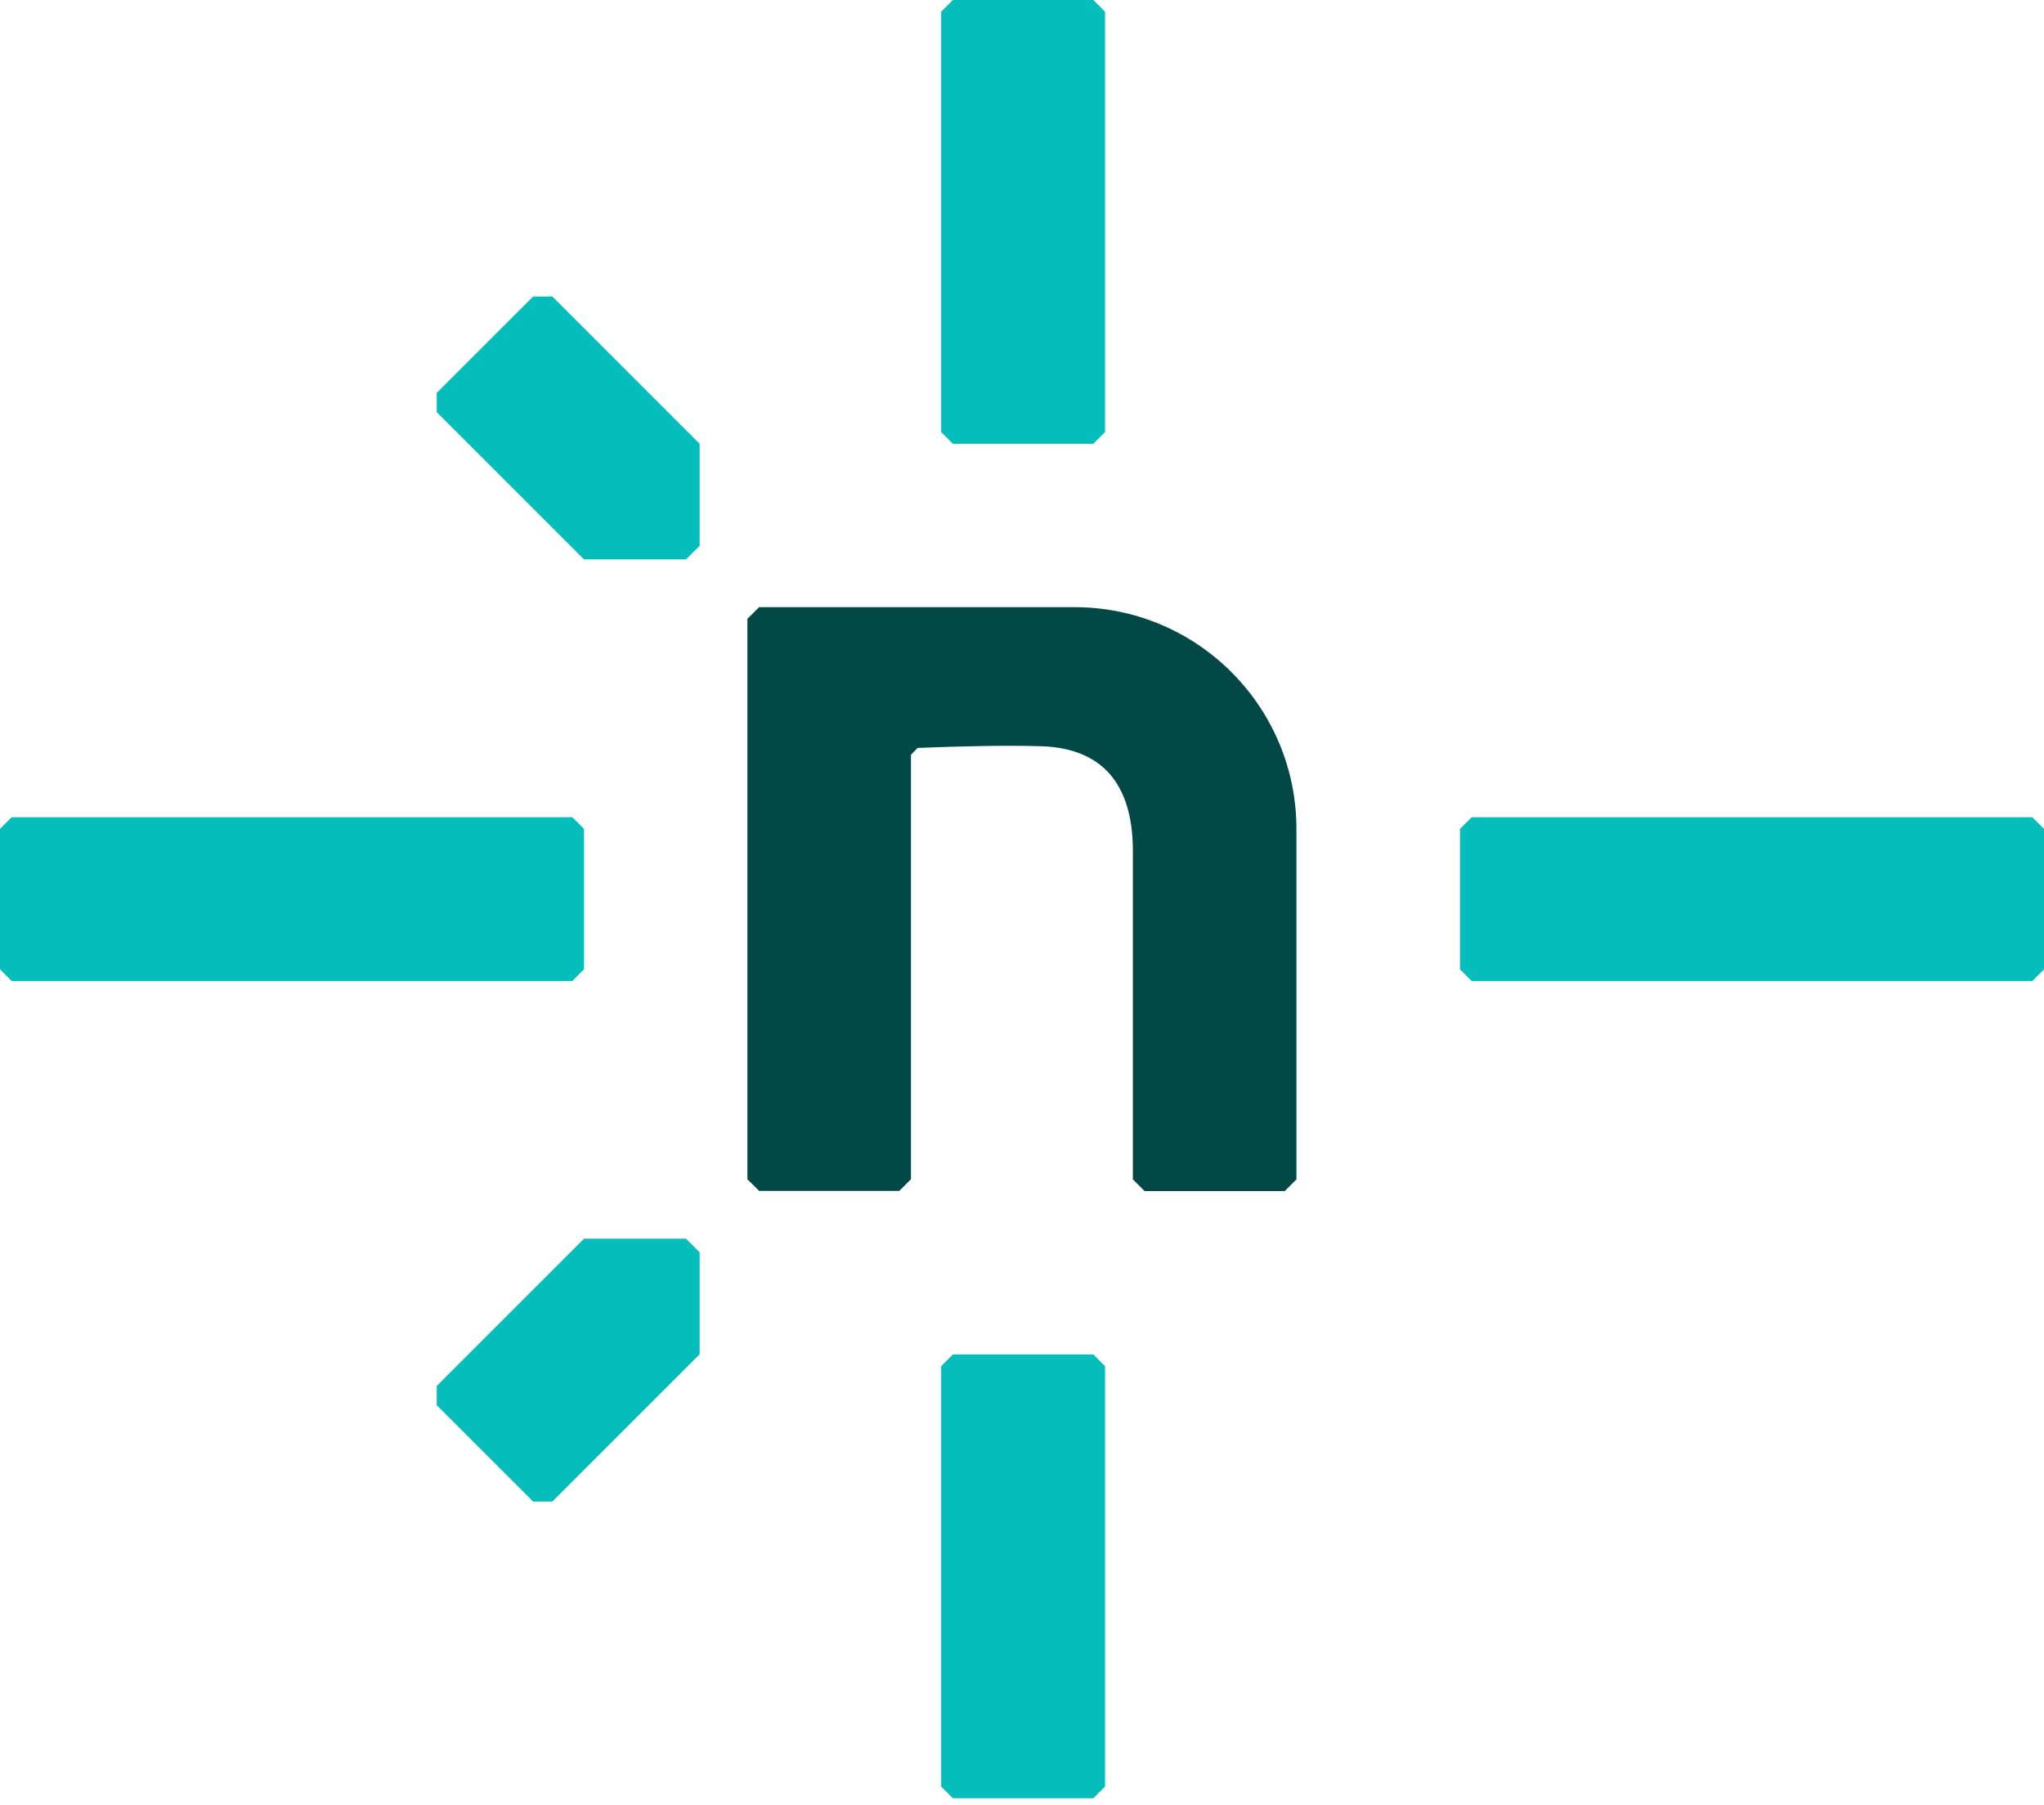
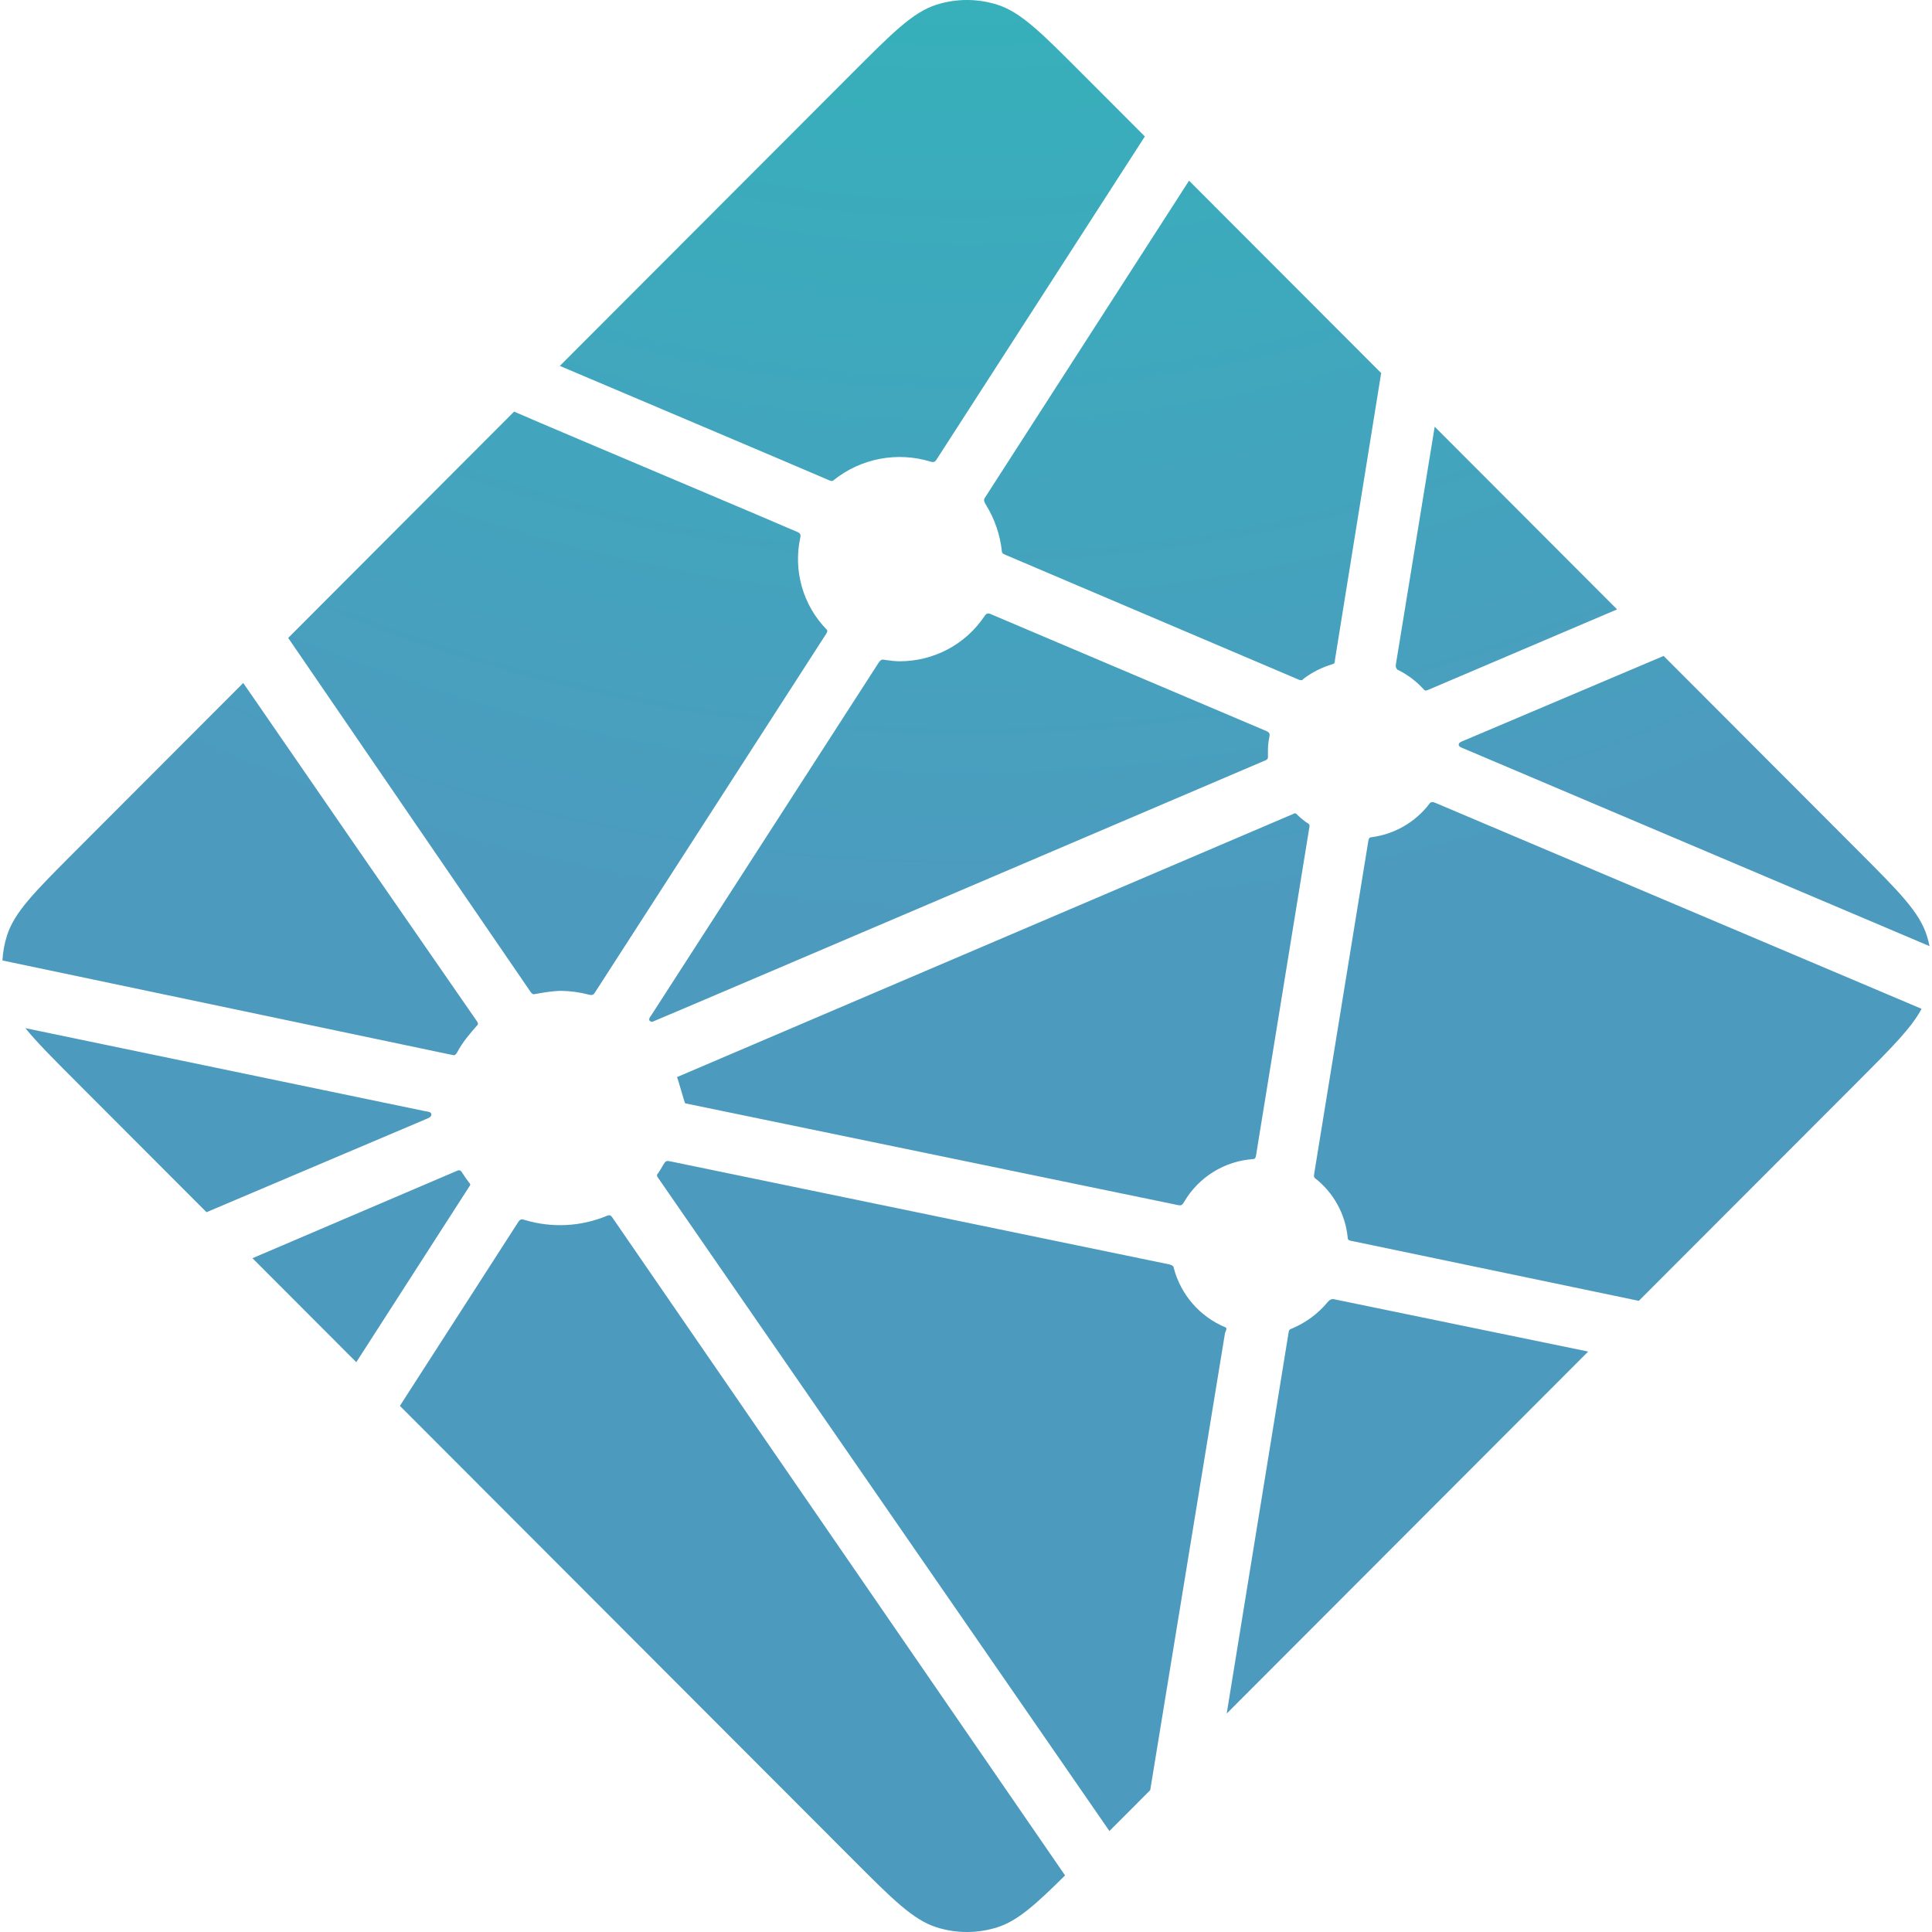
- <svg xmlns="http://www.w3.org/2000/svg" width="256px" height="226px" viewBox="0 0 256 226" version="1.1" preserveAspectRatio="xMidYMid">
-   <g>
-     <polygon fill="#05BDBA" points="69.181 188.087 66.764 188.087 54.699 176.022 54.699 173.605 73.143 155.161 85.921 155.161 87.625 156.865 87.625 169.643" />
-     <polygon fill="#05BDBA" points="54.699 51.628 54.699 49.211 66.764 37.146 69.181 37.146 87.625 55.59 87.625 68.368 85.921 70.072 73.143 70.072" />
-     <path d="M160.906,149.198 L143.354,149.198 L141.888,147.732 L141.888,106.643 C141.888,99.333 139.015,93.667 130.199,93.469 C125.662,93.35 120.472,93.469 114.925,93.687 L114.092,94.539 L114.092,147.712 L112.626,149.178 L95.074,149.178 L93.608,147.712 L93.608,77.521 L95.074,76.055 L134.577,76.055 C149.931,76.055 162.372,88.496 162.372,103.85 L162.372,147.732 L160.906,149.198 Z" fill="#014847" />
-     <polygon fill="#05BDBA" points="71.677 122.889 1.466 122.889 0 121.423 0 103.83 1.466 102.364 71.677 102.364 73.143 103.83 73.143 121.423" />
-     <polygon fill="#05BDBA" points="254.534 122.889 184.323 122.889 182.857 121.423 182.857 103.83 184.323 102.364 254.534 102.364 256 103.83 256 121.423" />
-     <polygon fill="#05BDBA" points="117.876 54.124 117.876 1.466 119.342 0 136.935 0 138.401 1.466 138.401 54.124 136.935 55.59 119.342 55.59" />
-     <polygon fill="#05BDBA" points="117.876 223.787 117.876 171.129 119.342 169.663 136.935 169.663 138.401 171.129 138.401 223.787 136.935 225.252 119.342 225.252" />
-   </g>
+ <svg xmlns="http://www.w3.org/2000/svg" width="64" height="64" viewBox="0 0 64 64" version="1.1" id="svg18">
+   <defs id="defs11">
+     <radialGradient cx="52.528" cy="-49.92" fx="52.528" fy="-49.92" r="104.617" gradientTransform="matrix(0.6117517,0,0,0.6133051,-0.1339685,-1.383603)" id="radialGradient-1" gradientUnits="userSpaceOnUse">
+       <stop stop-color="#20C6B7" offset="0%" id="stop6" />
+       <stop stop-color="#4D9ABF" offset="100%" id="stop8" />
+     </radialGradient>
+   </defs>
+   <path d="m 46.346,22.21 -0.023,-0.01 c -0.013,-0.005 -0.027,-0.01 -0.038,-0.022 -0.039,-0.042 -0.056,-0.099 -0.047,-0.155 l 1.288,-7.888 6.042,6.052 -6.284,2.677 c -0.017,0.007 -0.036,0.011 -0.055,0.01 h -0.025 c -0.008,-0.005 -0.017,-0.012 -0.033,-0.028 -0.234,-0.261 -0.513,-0.476 -0.825,-0.636 z m 8.764,-0.481 6.46,6.47 c 1.342,1.345 2.013,2.016 2.258,2.794 0.037,0.115 0.067,0.23 0.09,0.349 L 48.48,24.793 c -0.008,-0.004 -0.017,-0.007 -0.025,-0.01 -0.062,-0.025 -0.133,-0.053 -0.133,-0.117 0,-0.063 0.073,-0.093 0.135,-0.118 l 0.02,-0.008 z m 8.545,11.689 c -0.333,0.628 -0.983,1.279 -2.083,2.382 l -7.284,7.292 -9.42,-1.965 -0.05,-0.01 c -0.083,-0.013 -0.172,-0.028 -0.172,-0.103 -0.072,-0.787 -0.468,-1.508 -1.092,-1.991 -0.038,-0.038 -0.028,-0.098 -0.017,-0.154 0,-0.008 0,-0.017 0.003,-0.023 l 1.772,-10.893 0.006,-0.037 c 0.01,-0.083 0.025,-0.18 0.1,-0.18 0.767,-0.096 1.464,-0.495 1.933,-1.11 0.015,-0.017 0.025,-0.035 0.045,-0.045 0.053,-0.025 0.117,0 0.172,0.023 l 16.084,6.813 z m -11.042,11.352 -11.977,11.994 2.05,-12.619 0.003,-0.017 c 0.002,-0.017 0.005,-0.033 0.01,-0.048 0.017,-0.04 0.06,-0.057 0.102,-0.073 l 0.02,-0.008 c 0.449,-0.192 0.846,-0.488 1.158,-0.863 0.04,-0.047 0.088,-0.092 0.15,-0.1 0.016,-0.003 0.032,-0.003 0.048,0 l 8.434,1.736 z M 38.101,59.303 36.751,60.655 21.825,39.053 c -0.005,-0.008 -0.011,-0.016 -0.017,-0.023 -0.023,-0.032 -0.048,-0.063 -0.043,-0.1 0,-0.027 0.018,-0.05 0.037,-0.07 l 0.017,-0.022 c 0.045,-0.067 0.083,-0.134 0.125,-0.205 l 0.033,-0.058 0.005,-0.005 c 0.023,-0.04 0.045,-0.078 0.085,-0.1 0.035,-0.017 0.083,-0.01 0.122,-0.002 l 16.536,3.415 c 0.046,0.007 0.09,0.026 0.127,0.055 0.022,0.022 0.027,0.045 0.032,0.072 0.234,0.886 0.868,1.611 1.713,1.961 0.047,0.023 0.027,0.075 0.005,0.13 -0.011,0.024 -0.019,0.049 -0.025,0.075 -0.208,1.269 -1.995,12.181 -2.475,15.127 z m -2.82,2.823 c -0.995,0.986 -1.582,1.509 -2.245,1.719 -0.654,0.207 -1.356,0.207 -2.01,0 -0.777,-0.247 -1.448,-0.918 -2.79,-2.263 l -14.989,-15.011 3.915,-6.081 c 0.018,-0.03 0.037,-0.057 0.067,-0.078 0.042,-0.03 0.102,-0.017 0.152,0 0.899,0.272 1.863,0.223 2.73,-0.139 0.045,-0.017 0.09,-0.028 0.125,0.003 0.018,0.016 0.033,0.034 0.047,0.053 l 14.999,21.797 z M 11.802,45.124 8.363,41.68 15.153,38.779 c 0.017,-0.008 0.036,-0.012 0.055,-0.012 0.057,0 0.09,0.057 0.12,0.108 0.068,0.105 0.14,0.208 0.217,0.307 l 0.022,0.027 c 0.02,0.028 0.006,0.057 -0.013,0.083 l -3.75,5.83 z M 6.841,40.156 2.491,35.8 C 1.751,35.059 1.214,34.521 0.841,34.059 L 14.068,36.806 c 0.017,0.003 0.033,0.006 0.05,0.008 0.082,0.013 0.172,0.028 0.172,0.105 0,0.083 -0.098,0.122 -0.182,0.154 l -0.038,0.017 z M 0.081,31.819 c 0.015,-0.281 0.065,-0.558 0.15,-0.826 0.247,-0.778 0.917,-1.449 2.26,-2.794 l 5.567,-5.575 c 2.563,3.725 5.133,7.446 7.71,11.162 0.045,0.06 0.095,0.127 0.043,0.177 -0.243,0.269 -0.487,0.562 -0.658,0.881 -0.019,0.041 -0.047,0.077 -0.083,0.103 -0.022,0.013 -0.045,0.008 -0.07,0.003 h -0.003 L 0.081,31.817 Z M 9.548,21.131 17.03,13.635 c 0.705,0.309 3.267,1.392 5.555,2.36 1.733,0.734 3.313,1.402 3.81,1.619 0.05,0.02 0.095,0.04 0.117,0.09 0.013,0.03 0.006,0.068 0,0.1 -0.241,1.099 0.087,2.246 0.872,3.051 0.05,0.05 0,0.122 -0.043,0.184 l -0.023,0.035 -7.6,11.789 c -0.02,0.033 -0.038,0.062 -0.072,0.083 -0.04,0.025 -0.097,0.013 -0.143,0.002 -0.296,-0.078 -0.599,-0.119 -0.905,-0.124 -0.273,0 -0.57,0.05 -0.87,0.105 h -0.002 c -0.033,0.005 -0.063,0.012 -0.09,-0.008 -0.029,-0.024 -0.055,-0.053 -0.075,-0.085 L 9.547,21.132 Z m 8.997,-9.01 9.69,-9.704 c 1.342,-1.344 2.013,-2.016 2.79,-2.262 0.654,-0.207 1.356,-0.207 2.01,0 0.777,0.245 1.448,0.918 2.79,2.262 l 2.1,2.103 -6.892,10.689 c -0.017,0.031 -0.04,0.058 -0.068,0.08 -0.042,0.028 -0.1,0.017 -0.15,0 -1.103,-0.335 -2.3,-0.104 -3.2,0.618 -0.045,0.047 -0.112,0.02 -0.168,-0.005 -0.9,-0.392 -7.9,-3.355 -8.902,-3.781 z m 20.844,-6.136 6.364,6.373 -1.533,9.511 v 0.025 c -0.001,0.022 -0.006,0.043 -0.013,0.063 -0.017,0.033 -0.05,0.04 -0.083,0.05 -0.328,0.099 -0.637,0.253 -0.913,0.456 -0.012,0.009 -0.023,0.018 -0.033,0.028 -0.018,0.02 -0.037,0.038 -0.067,0.042 -0.024,7.32e-4 -0.049,-0.003 -0.072,-0.012 l -9.697,-4.126 -0.018,-0.008 c -0.062,-0.025 -0.135,-0.055 -0.135,-0.118 -0.057,-0.541 -0.233,-1.063 -0.517,-1.527 -0.047,-0.077 -0.098,-0.157 -0.058,-0.235 z m -6.554,14.365 9.09,3.856 c 0.05,0.023 0.105,0.045 0.127,0.097 0.009,0.031 0.009,0.064 0,0.095 -0.027,0.134 -0.05,0.285 -0.05,0.439 v 0.255 c 0,0.063 -0.065,0.09 -0.125,0.115 l -0.018,0.006 c -1.44,0.616 -20.218,8.634 -20.246,8.634 -0.028,0 -0.058,0 -0.087,-0.028 -0.05,-0.05 0,-0.12 0.045,-0.184 0.008,-0.011 0.016,-0.022 0.023,-0.033 l 7.47,-11.584 0.013,-0.02 c 0.043,-0.07 0.093,-0.149 0.173,-0.149 l 0.075,0.012 c 0.17,0.023 0.32,0.045 0.472,0.045 1.133,0 2.183,-0.552 2.817,-1.497 0.015,-0.025 0.034,-0.048 0.057,-0.067 0.045,-0.033 0.112,-0.017 0.163,0.006 z M 22.425,35.681 42.893,26.94 c 0,0 0.03,0 0.058,0.028 0.112,0.112 0.207,0.187 0.298,0.257 l 0.045,0.028 c 0.042,0.023 0.083,0.05 0.087,0.093 0,0.017 0,0.027 -0.004,0.042 l -1.753,10.786 -0.006,0.043 c -0.012,0.083 -0.023,0.179 -0.102,0.179 -0.949,0.064 -1.805,0.593 -2.288,1.414 l -0.008,0.013 c -0.023,0.038 -0.045,0.075 -0.083,0.095 -0.035,0.017 -0.08,0.01 -0.117,0.002 L 22.697,36.549 c -0.017,-0.003 -0.253,-0.866 -0.272,-0.868 z" id="path14" style="fill:url(#radialGradient-1);fill-rule:nonzero;stroke:none;stroke-width:0.613" />
</svg>
